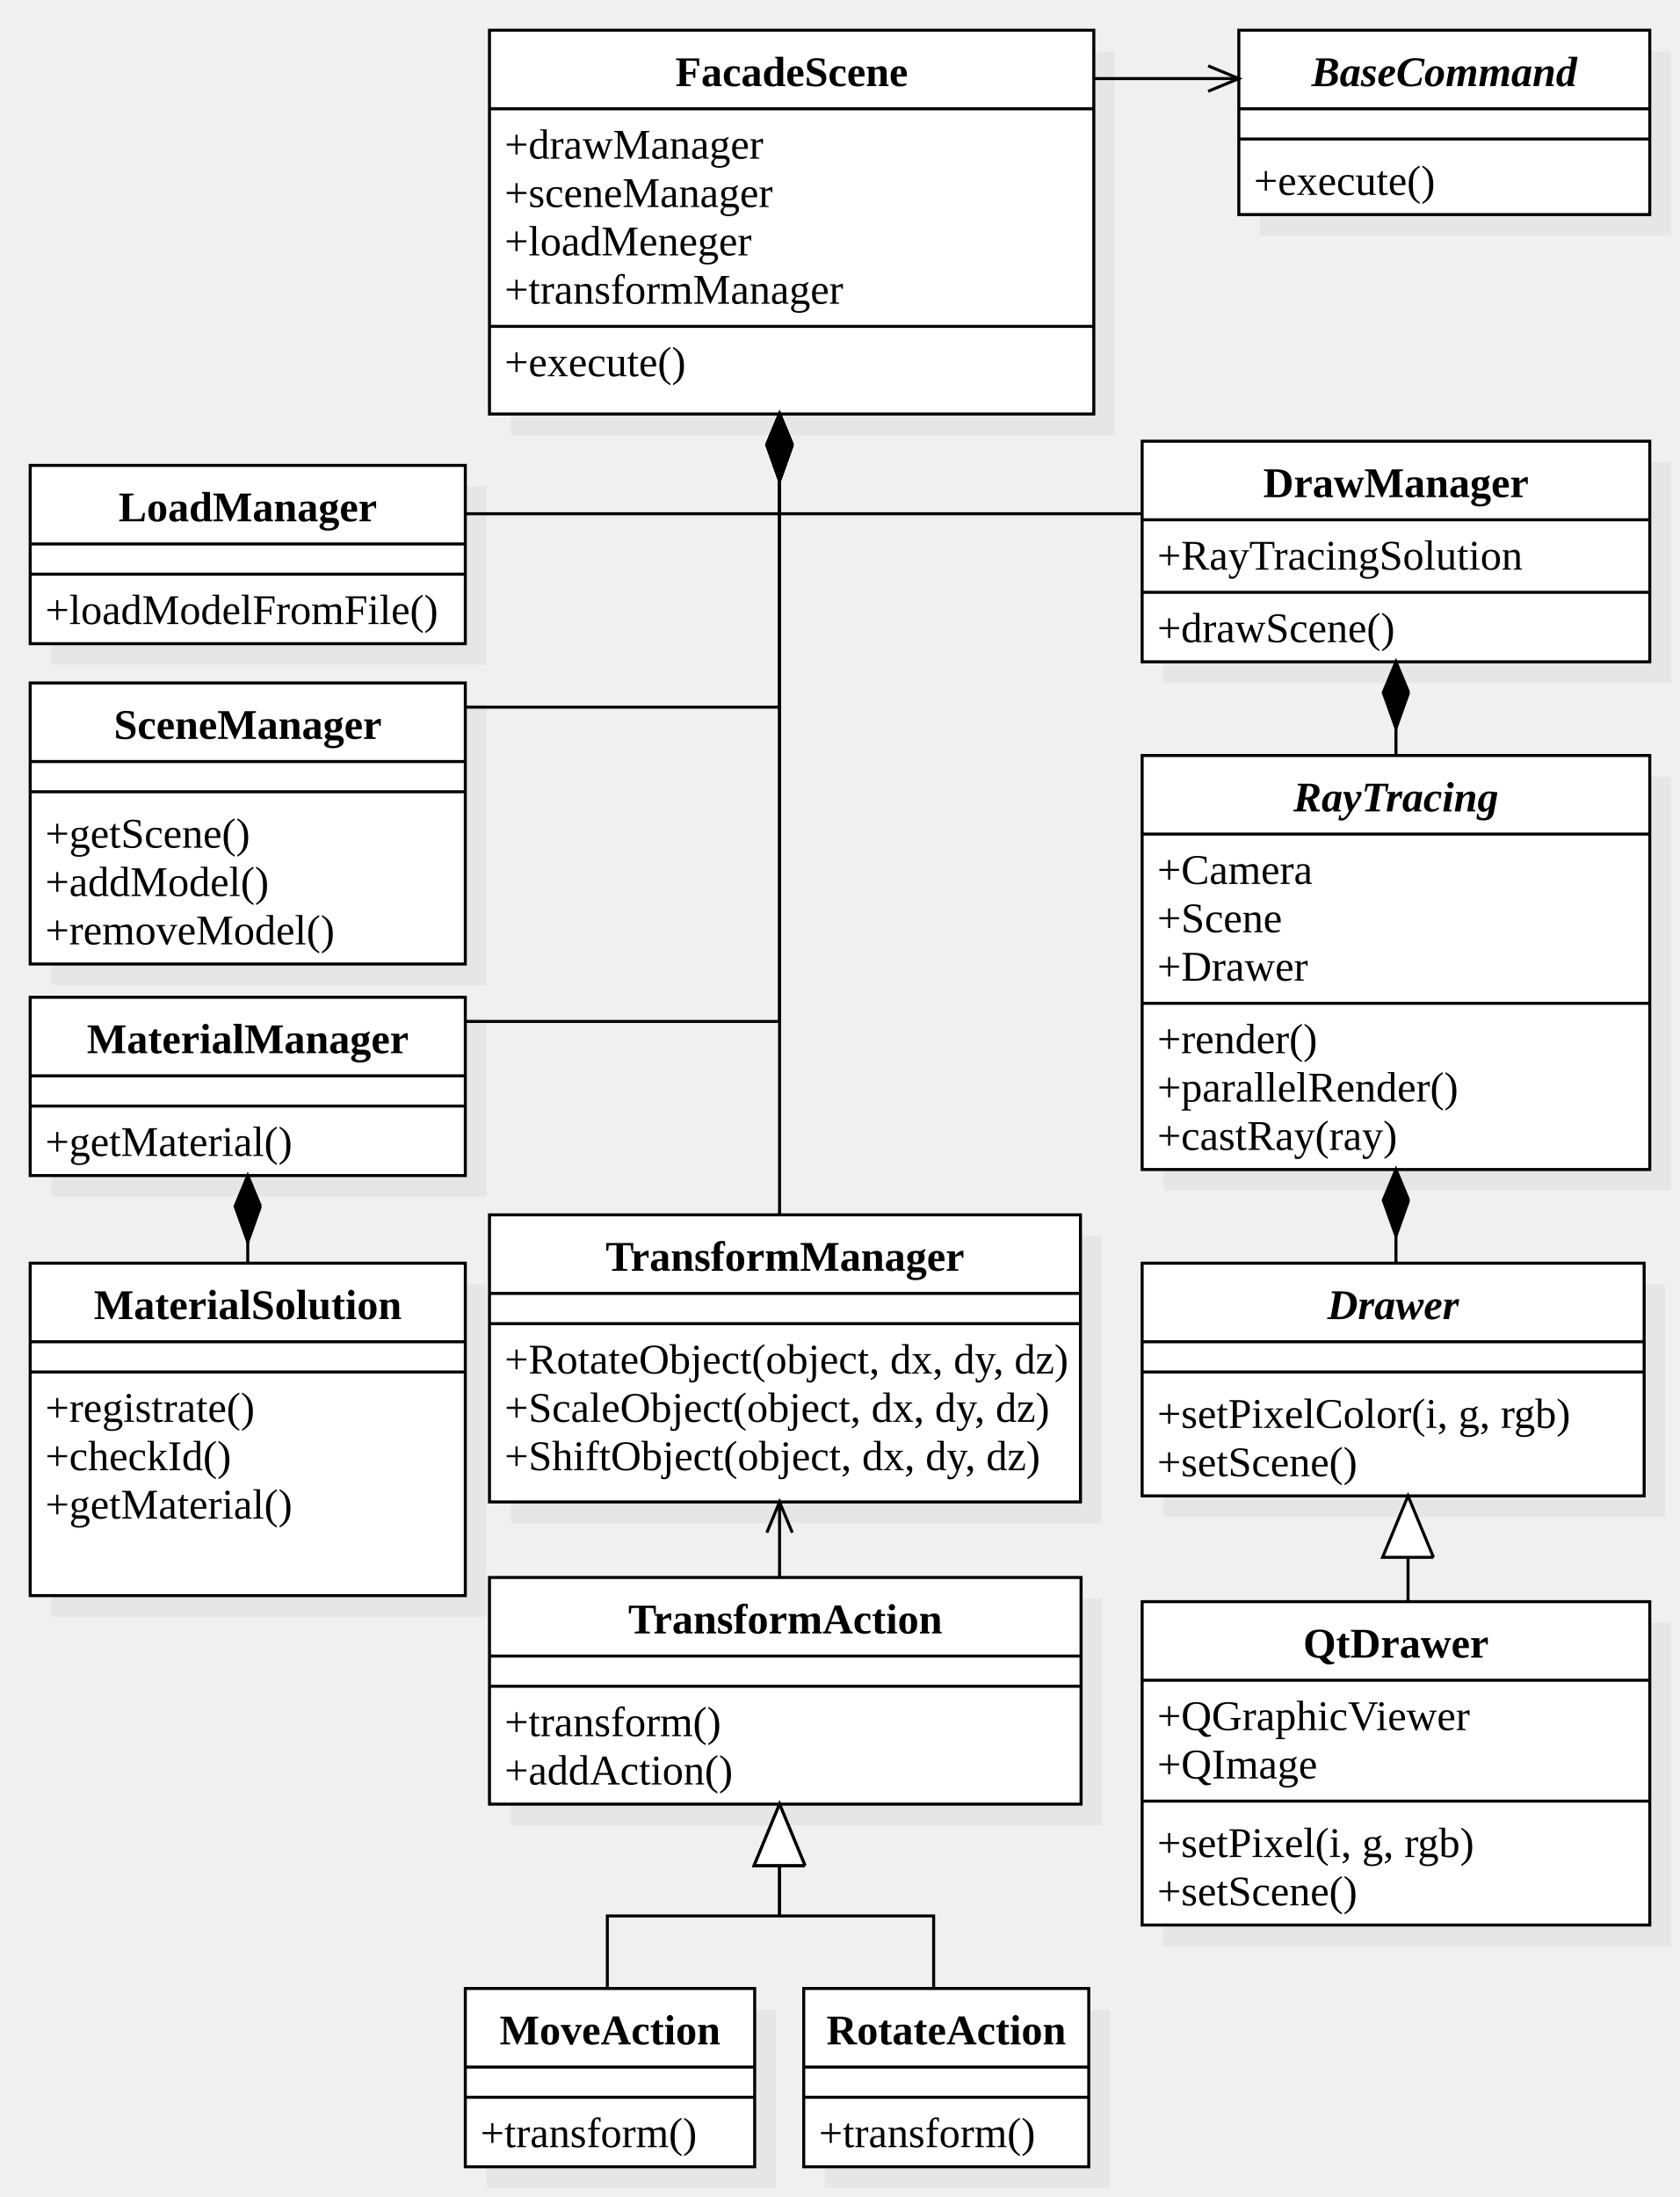
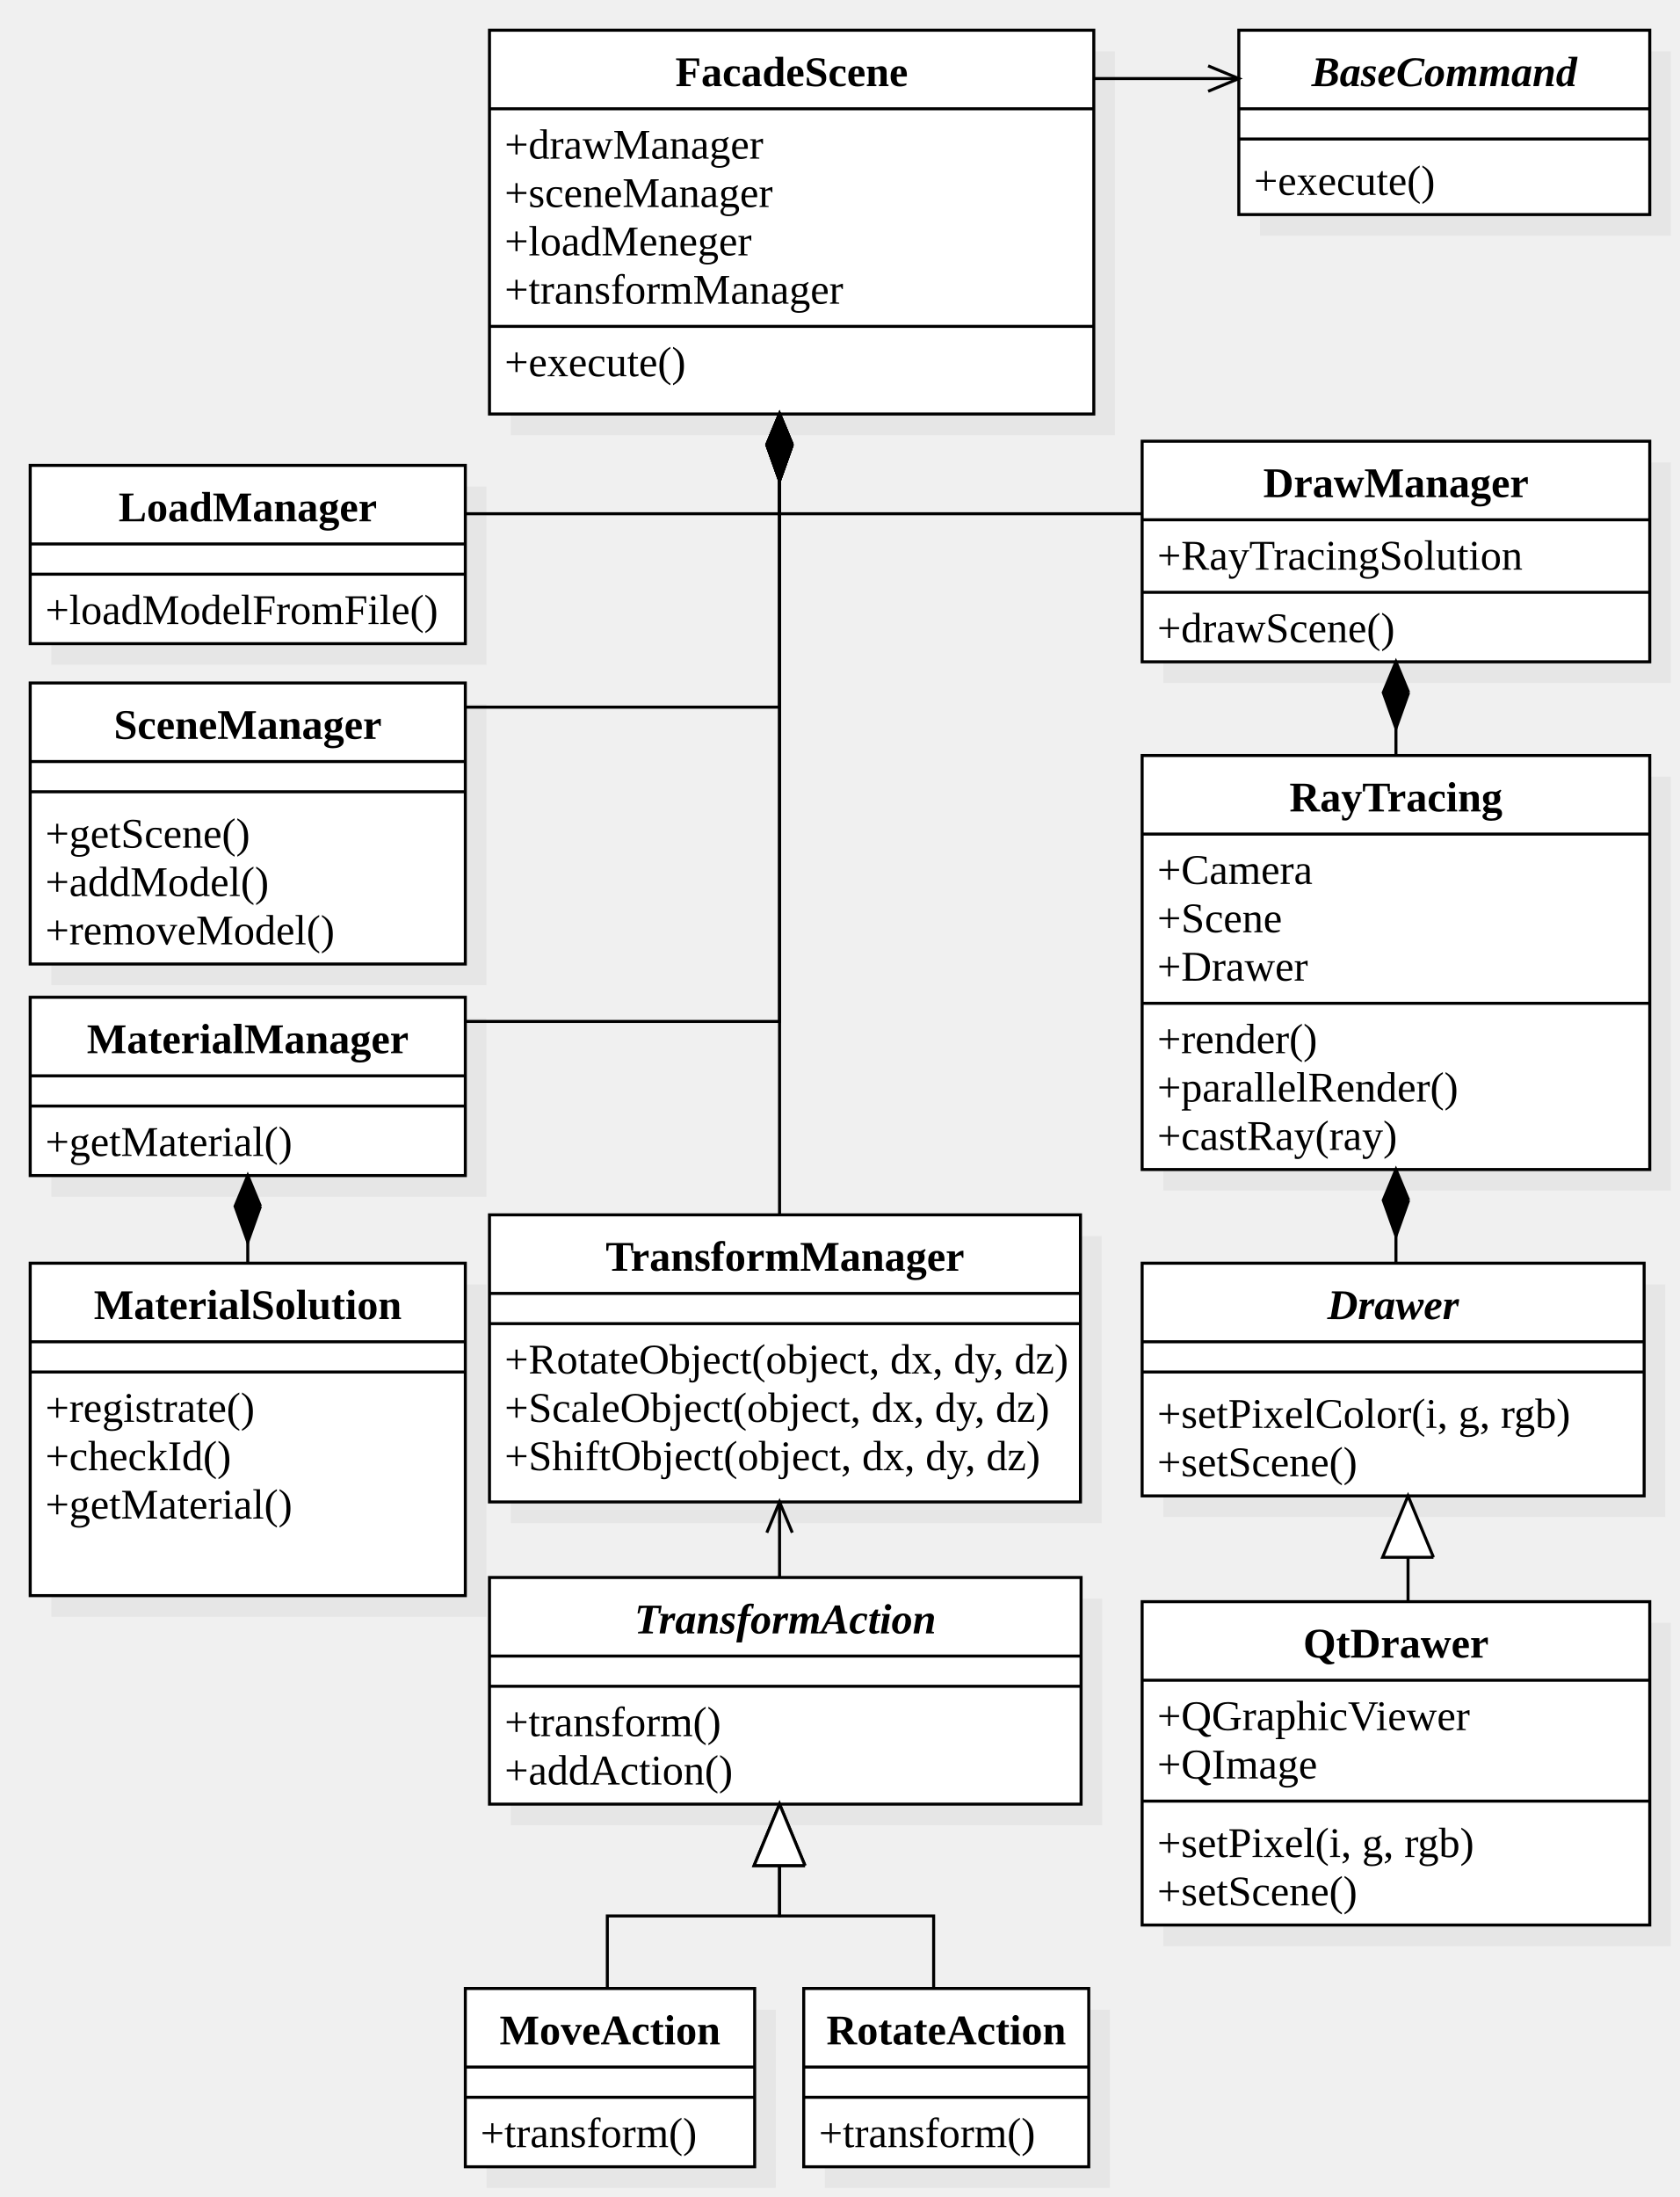
<svg xmlns="http://www.w3.org/2000/svg" version="1.1" width="556" height="727">
  <defs />
  <g>
    <text fill="#eeeeee" stroke="none" font-family="Arial" font-size="24px" font-style="normal" font-weight="normal" text-decoration="none" x="0" y="0" />
    <text fill="#eeeeee" stroke="none" font-family="Arial" font-size="24px" font-style="normal" font-weight="normal" text-decoration="none" x="0" y="30" />
    <text fill="#eeeeee" stroke="none" font-family="Arial" font-size="24px" font-style="normal" font-weight="normal" text-decoration="none" x="0" y="60" />
    <text fill="#eeeeee" stroke="none" font-family="Arial" font-size="24px" font-style="normal" font-weight="normal" text-decoration="none" x="0" y="90" />
    <text fill="#eeeeee" stroke="none" font-family="Arial" font-size="24px" font-style="normal" font-weight="normal" text-decoration="none" x="0" y="120" />
    <text fill="#eeeeee" stroke="none" font-family="Arial" font-size="24px" font-style="normal" font-weight="normal" text-decoration="none" x="0" y="150" />
    <text fill="#eeeeee" stroke="none" font-family="Arial" font-size="24px" font-style="normal" font-weight="normal" text-decoration="none" x="0" y="180" />
    <text fill="#eeeeee" stroke="none" font-family="Arial" font-size="24px" font-style="normal" font-weight="normal" text-decoration="none" x="0" y="210" />
    <text fill="#eeeeee" stroke="none" font-family="Arial" font-size="24px" font-style="normal" font-weight="normal" text-decoration="none" x="0" y="240" />
    <text fill="#eeeeee" stroke="none" font-family="Arial" font-size="24px" font-style="normal" font-weight="normal" text-decoration="none" x="0" y="270" />
    <text fill="#eeeeee" stroke="none" font-family="Arial" font-size="24px" font-style="normal" font-weight="normal" text-decoration="none" x="0" y="300" />
    <text fill="#eeeeee" stroke="none" font-family="Arial" font-size="24px" font-style="normal" font-weight="normal" text-decoration="none" x="0" y="330" />
    <text fill="#eeeeee" stroke="none" font-family="Arial" font-size="24px" font-style="normal" font-weight="normal" text-decoration="none" x="0" y="360" />
    <text fill="#eeeeee" stroke="none" font-family="Arial" font-size="24px" font-style="normal" font-weight="normal" text-decoration="none" x="0" y="390" />
    <text fill="#eeeeee" stroke="none" font-family="Arial" font-size="24px" font-style="normal" font-weight="normal" text-decoration="none" x="0" y="420" />
    <text fill="#eeeeee" stroke="none" font-family="Arial" font-size="24px" font-style="normal" font-weight="normal" text-decoration="none" x="0" y="450" />
    <text fill="#eeeeee" stroke="none" font-family="Arial" font-size="24px" font-style="normal" font-weight="normal" text-decoration="none" x="0" y="480" />
    <text fill="#eeeeee" stroke="none" font-family="Arial" font-size="24px" font-style="normal" font-weight="normal" text-decoration="none" x="0" y="510" />
    <text fill="#eeeeee" stroke="none" font-family="Arial" font-size="24px" font-style="normal" font-weight="normal" text-decoration="none" x="0" y="540" />
    <text fill="#eeeeee" stroke="none" font-family="Arial" font-size="24px" font-style="normal" font-weight="normal" text-decoration="none" x="0" y="570" />
    <text fill="#eeeeee" stroke="none" font-family="Arial" font-size="24px" font-style="normal" font-weight="normal" text-decoration="none" x="0" y="600" />
    <text fill="#eeeeee" stroke="none" font-family="Arial" font-size="24px" font-style="normal" font-weight="normal" text-decoration="none" x="0" y="630" />
    <text fill="#eeeeee" stroke="none" font-family="Arial" font-size="24px" font-style="normal" font-weight="normal" text-decoration="none" x="0" y="660" />
    <text fill="#eeeeee" stroke="none" font-family="Arial" font-size="24px" font-style="normal" font-weight="normal" text-decoration="none" x="0" y="690" />
    <text fill="#eeeeee" stroke="none" font-family="Arial" font-size="24px" font-style="normal" font-weight="normal" text-decoration="none" x="0" y="720" />
    <text fill="#eeeeee" stroke="none" font-family="Arial" font-size="24px" font-style="normal" font-weight="normal" text-decoration="none" x="200" y="0" />
    <text fill="#eeeeee" stroke="none" font-family="Arial" font-size="24px" font-style="normal" font-weight="normal" text-decoration="none" x="200" y="30" />
    <text fill="#eeeeee" stroke="none" font-family="Arial" font-size="24px" font-style="normal" font-weight="normal" text-decoration="none" x="200" y="60" />
    <text fill="#eeeeee" stroke="none" font-family="Arial" font-size="24px" font-style="normal" font-weight="normal" text-decoration="none" x="200" y="90" />
    <text fill="#eeeeee" stroke="none" font-family="Arial" font-size="24px" font-style="normal" font-weight="normal" text-decoration="none" x="200" y="120" />
    <text fill="#eeeeee" stroke="none" font-family="Arial" font-size="24px" font-style="normal" font-weight="normal" text-decoration="none" x="200" y="150" />
    <text fill="#eeeeee" stroke="none" font-family="Arial" font-size="24px" font-style="normal" font-weight="normal" text-decoration="none" x="200" y="180" />
    <text fill="#eeeeee" stroke="none" font-family="Arial" font-size="24px" font-style="normal" font-weight="normal" text-decoration="none" x="200" y="210" />
    <text fill="#eeeeee" stroke="none" font-family="Arial" font-size="24px" font-style="normal" font-weight="normal" text-decoration="none" x="200" y="240" />
    <text fill="#eeeeee" stroke="none" font-family="Arial" font-size="24px" font-style="normal" font-weight="normal" text-decoration="none" x="200" y="270" />
    <text fill="#eeeeee" stroke="none" font-family="Arial" font-size="24px" font-style="normal" font-weight="normal" text-decoration="none" x="200" y="300" />
    <text fill="#eeeeee" stroke="none" font-family="Arial" font-size="24px" font-style="normal" font-weight="normal" text-decoration="none" x="200" y="330" />
    <text fill="#eeeeee" stroke="none" font-family="Arial" font-size="24px" font-style="normal" font-weight="normal" text-decoration="none" x="200" y="360" />
    <text fill="#eeeeee" stroke="none" font-family="Arial" font-size="24px" font-style="normal" font-weight="normal" text-decoration="none" x="200" y="390" />
    <text fill="#eeeeee" stroke="none" font-family="Arial" font-size="24px" font-style="normal" font-weight="normal" text-decoration="none" x="200" y="420" />
    <text fill="#eeeeee" stroke="none" font-family="Arial" font-size="24px" font-style="normal" font-weight="normal" text-decoration="none" x="200" y="450" />
    <text fill="#eeeeee" stroke="none" font-family="Arial" font-size="24px" font-style="normal" font-weight="normal" text-decoration="none" x="200" y="480" />
    <text fill="#eeeeee" stroke="none" font-family="Arial" font-size="24px" font-style="normal" font-weight="normal" text-decoration="none" x="200" y="510" />
    <text fill="#eeeeee" stroke="none" font-family="Arial" font-size="24px" font-style="normal" font-weight="normal" text-decoration="none" x="200" y="540" />
    <text fill="#eeeeee" stroke="none" font-family="Arial" font-size="24px" font-style="normal" font-weight="normal" text-decoration="none" x="200" y="570" />
    <text fill="#eeeeee" stroke="none" font-family="Arial" font-size="24px" font-style="normal" font-weight="normal" text-decoration="none" x="200" y="600" />
    <text fill="#eeeeee" stroke="none" font-family="Arial" font-size="24px" font-style="normal" font-weight="normal" text-decoration="none" x="200" y="630" />
    <text fill="#eeeeee" stroke="none" font-family="Arial" font-size="24px" font-style="normal" font-weight="normal" text-decoration="none" x="200" y="660" />
    <text fill="#eeeeee" stroke="none" font-family="Arial" font-size="24px" font-style="normal" font-weight="normal" text-decoration="none" x="200" y="690" />
    <text fill="#eeeeee" stroke="none" font-family="Arial" font-size="24px" font-style="normal" font-weight="normal" text-decoration="none" x="200" y="720" />
    <text fill="#eeeeee" stroke="none" font-family="Arial" font-size="24px" font-style="normal" font-weight="normal" text-decoration="none" x="400" y="0" />
    <text fill="#eeeeee" stroke="none" font-family="Arial" font-size="24px" font-style="normal" font-weight="normal" text-decoration="none" x="400" y="30" />
    <text fill="#eeeeee" stroke="none" font-family="Arial" font-size="24px" font-style="normal" font-weight="normal" text-decoration="none" x="400" y="60" />
    <text fill="#eeeeee" stroke="none" font-family="Arial" font-size="24px" font-style="normal" font-weight="normal" text-decoration="none" x="400" y="90" />
    <text fill="#eeeeee" stroke="none" font-family="Arial" font-size="24px" font-style="normal" font-weight="normal" text-decoration="none" x="400" y="120" />
    <text fill="#eeeeee" stroke="none" font-family="Arial" font-size="24px" font-style="normal" font-weight="normal" text-decoration="none" x="400" y="150" />
    <text fill="#eeeeee" stroke="none" font-family="Arial" font-size="24px" font-style="normal" font-weight="normal" text-decoration="none" x="400" y="180" />
    <text fill="#eeeeee" stroke="none" font-family="Arial" font-size="24px" font-style="normal" font-weight="normal" text-decoration="none" x="400" y="210" />
    <text fill="#eeeeee" stroke="none" font-family="Arial" font-size="24px" font-style="normal" font-weight="normal" text-decoration="none" x="400" y="240" />
    <text fill="#eeeeee" stroke="none" font-family="Arial" font-size="24px" font-style="normal" font-weight="normal" text-decoration="none" x="400" y="270" />
    <text fill="#eeeeee" stroke="none" font-family="Arial" font-size="24px" font-style="normal" font-weight="normal" text-decoration="none" x="400" y="300" />
    <text fill="#eeeeee" stroke="none" font-family="Arial" font-size="24px" font-style="normal" font-weight="normal" text-decoration="none" x="400" y="330" />
    <text fill="#eeeeee" stroke="none" font-family="Arial" font-size="24px" font-style="normal" font-weight="normal" text-decoration="none" x="400" y="360" />
    <text fill="#eeeeee" stroke="none" font-family="Arial" font-size="24px" font-style="normal" font-weight="normal" text-decoration="none" x="400" y="390" />
    <text fill="#eeeeee" stroke="none" font-family="Arial" font-size="24px" font-style="normal" font-weight="normal" text-decoration="none" x="400" y="420" />
    <text fill="#eeeeee" stroke="none" font-family="Arial" font-size="24px" font-style="normal" font-weight="normal" text-decoration="none" x="400" y="450" />
    <text fill="#eeeeee" stroke="none" font-family="Arial" font-size="24px" font-style="normal" font-weight="normal" text-decoration="none" x="400" y="480" />
    <text fill="#eeeeee" stroke="none" font-family="Arial" font-size="24px" font-style="normal" font-weight="normal" text-decoration="none" x="400" y="510" />
    <text fill="#eeeeee" stroke="none" font-family="Arial" font-size="24px" font-style="normal" font-weight="normal" text-decoration="none" x="400" y="540" />
    <text fill="#eeeeee" stroke="none" font-family="Arial" font-size="24px" font-style="normal" font-weight="normal" text-decoration="none" x="400" y="570" />
    <text fill="#eeeeee" stroke="none" font-family="Arial" font-size="24px" font-style="normal" font-weight="normal" text-decoration="none" x="400" y="600" />
    <text fill="#eeeeee" stroke="none" font-family="Arial" font-size="24px" font-style="normal" font-weight="normal" text-decoration="none" x="400" y="630" />
    <text fill="#eeeeee" stroke="none" font-family="Arial" font-size="24px" font-style="normal" font-weight="normal" text-decoration="none" x="400" y="660" />
    <text fill="#eeeeee" stroke="none" font-family="Arial" font-size="24px" font-style="normal" font-weight="normal" text-decoration="none" x="400" y="690" />
    <text fill="#eeeeee" stroke="none" font-family="Arial" font-size="24px" font-style="normal" font-weight="normal" text-decoration="none" x="400" y="720" />
    <g transform="translate(-78,-70) scale(1,1)">
      <rect fill="#C0C0C0" stroke="none" x="247" y="87" width="200" height="127" opacity="0.2" />
    </g>
    <g transform="translate(-78,-70) scale(1,1)">
      <rect fill="#FFFFFF" stroke="none" x="240" y="80" width="200" height="127" />
    </g>
    <g transform="translate(-78,-70) scale(1,1)">
      <path fill="none" stroke="#000000" d="M 240 80 L 440 80 L 440 207 L 240 207 L 240 80 Z Z" stroke-miterlimit="10" />
    </g>
    <g transform="translate(-78,-70) scale(1,1)">
      <path fill="none" stroke="#000000" d="M 240 106 L 440 106" stroke-miterlimit="10" />
    </g>
    <g transform="translate(-78,-70) scale(1,1)">
      <path fill="none" stroke="#000000" d="M 240 178 L 440 178" stroke-miterlimit="10" />
    </g>
    <g transform="translate(-78,-70) scale(1,1)">
      <g>
        <path fill="none" stroke="none" />
        <text fill="#000000" stroke="none" font-family="Times New Roman" font-size="14px" font-style="normal" font-weight="bold" text-decoration="none" x="301.51" y="98.5">FacadeScene</text>
      </g>
    </g>
    <g transform="translate(-78,-70) scale(1,1)">
      <g>
        <path fill="none" stroke="none" />
        <text fill="#000000" stroke="none" font-family="Times New Roman" font-size="14px" font-style="normal" font-weight="normal" text-decoration="none" x="245" y="122.5">+drawManager</text>
      </g>
    </g>
    <g transform="translate(-78,-70) scale(1,1)">
      <g>
        <path fill="none" stroke="none" />
        <text fill="#000000" stroke="none" font-family="Times New Roman" font-size="14px" font-style="normal" font-weight="normal" text-decoration="none" x="245" y="138.5">+sceneManager</text>
      </g>
    </g>
    <g transform="translate(-78,-70) scale(1,1)">
      <g>
        <path fill="none" stroke="none" />
        <text fill="#000000" stroke="none" font-family="Times New Roman" font-size="14px" font-style="normal" font-weight="normal" text-decoration="none" x="245" y="154.5">+loadMeneger</text>
      </g>
    </g>
    <g transform="translate(-78,-70) scale(1,1)">
      <g>
        <path fill="none" stroke="none" />
        <text fill="#000000" stroke="none" font-family="Times New Roman" font-size="14px" font-style="normal" font-weight="normal" text-decoration="none" x="245" y="170.5">+transformManager</text>
      </g>
    </g>
    <g transform="translate(-78,-70) scale(1,1)">
      <g>
        <path fill="none" stroke="none" />
        <text fill="#000000" stroke="none" font-family="Times New Roman" font-size="14px" font-style="normal" font-weight="normal" text-decoration="none" x="245" y="194.5">+execute()</text>
      </g>
    </g>
    <g transform="translate(-78,-70) scale(1,1)">
      <rect fill="#C0C0C0" stroke="none" x="95" y="231" width="144" height="59" opacity="0.2" />
    </g>
    <g transform="translate(-78,-70) scale(1,1)">
      <rect fill="#FFFFFF" stroke="none" x="88" y="224" width="144" height="59" />
    </g>
    <g transform="translate(-78,-70) scale(1,1)">
      <path fill="none" stroke="#000000" d="M 88 224 L 232 224 L 232 283 L 88 283 L 88 224 Z Z" stroke-miterlimit="10" />
    </g>
    <g transform="translate(-78,-70) scale(1,1)">
      <path fill="none" stroke="#000000" d="M 88 250 L 232 250" stroke-miterlimit="10" />
    </g>
    <g transform="translate(-78,-70) scale(1,1)">
      <path fill="none" stroke="#000000" d="M 88 260 L 232 260" stroke-miterlimit="10" />
    </g>
    <g transform="translate(-78,-70) scale(1,1)">
      <g>
        <path fill="none" stroke="none" />
        <text fill="#000000" stroke="none" font-family="Times New Roman" font-size="14px" font-style="normal" font-weight="bold" text-decoration="none" x="117.224" y="242.5">LoadManager</text>
      </g>
    </g>
    <g transform="translate(-78,-70) scale(1,1)">
      <g>
        <path fill="none" stroke="none" />
        <text fill="#000000" stroke="none" font-family="Times New Roman" font-size="14px" font-style="normal" font-weight="normal" text-decoration="none" x="93" y="276.5">+loadModelFromFile()</text>
      </g>
    </g>
    <g transform="translate(-78,-70) scale(1,1)">
      <path fill="none" stroke="#000000" d="M 232 240 L 336 240 L 336 207" stroke-miterlimit="10" />
    </g>
    <g transform="translate(-78,-70) scale(1,1)">
      <path fill="#000000" stroke="none" d="M 340.21 217.163 L 336 207 L 331.79 217.163 L 336 229" />
    </g>
    <g transform="translate(-78,-70) scale(1,1)">
      <path fill="none" stroke="#000000" d="M 340.21 217.163 L 336 207 L 331.79 217.163 L 336 229 L 340.21 217.163" stroke-miterlimit="10" />
    </g>
    <g transform="translate(-78,-70) scale(1,1)">
      <rect fill="#C0C0C0" stroke="none" x="95" y="303" width="144" height="93" opacity="0.2" />
    </g>
    <g transform="translate(-78,-70) scale(1,1)">
      <rect fill="#FFFFFF" stroke="none" x="88" y="296" width="144" height="93" />
    </g>
    <g transform="translate(-78,-70) scale(1,1)">
      <path fill="none" stroke="#000000" d="M 88 296 L 232 296 L 232 389 L 88 389 L 88 296 Z Z" stroke-miterlimit="10" />
    </g>
    <g transform="translate(-78,-70) scale(1,1)">
      <path fill="none" stroke="#000000" d="M 88 322 L 232 322" stroke-miterlimit="10" />
    </g>
    <g transform="translate(-78,-70) scale(1,1)">
      <path fill="none" stroke="#000000" d="M 88 332 L 232 332" stroke-miterlimit="10" />
    </g>
    <g transform="translate(-78,-70) scale(1,1)">
      <g>
        <path fill="none" stroke="none" />
        <text fill="#000000" stroke="none" font-family="Times New Roman" font-size="14px" font-style="normal" font-weight="bold" text-decoration="none" x="115.679" y="314.5">SceneManager</text>
      </g>
    </g>
    <g transform="translate(-78,-70) scale(1,1)">
      <g>
        <path fill="none" stroke="none" />
        <text fill="#000000" stroke="none" font-family="Times New Roman" font-size="14px" font-style="normal" font-weight="normal" text-decoration="none" x="93" y="350.5">+getScene()</text>
      </g>
    </g>
    <g transform="translate(-78,-70) scale(1,1)">
      <g>
        <path fill="none" stroke="none" />
        <text fill="#000000" stroke="none" font-family="Times New Roman" font-size="14px" font-style="normal" font-weight="normal" text-decoration="none" x="93" y="366.5">+addModel()</text>
      </g>
    </g>
    <g transform="translate(-78,-70) scale(1,1)">
      <g>
        <path fill="none" stroke="none" />
        <text fill="#000000" stroke="none" font-family="Times New Roman" font-size="14px" font-style="normal" font-weight="normal" text-decoration="none" x="93" y="382.5">+removeModel()</text>
      </g>
    </g>
    <g transform="translate(-78,-70) scale(1,1)">
      <path fill="none" stroke="#000000" d="M 232 304 L 336 304 L 336 207" stroke-miterlimit="10" />
    </g>
    <g transform="translate(-78,-70) scale(1,1)">
      <path fill="#000000" stroke="none" d="M 340.21 217.163 L 336 207 L 331.79 217.163 L 336 229" />
    </g>
    <g transform="translate(-78,-70) scale(1,1)">
      <path fill="none" stroke="#000000" d="M 340.21 217.163 L 336 207 L 331.79 217.163 L 336 229 L 340.21 217.163" stroke-miterlimit="10" />
    </g>
    <g transform="translate(-78,-70) scale(1,1)">
      <rect fill="#C0C0C0" stroke="none" x="247" y="479" width="195.594" height="95" opacity="0.2" />
    </g>
    <g transform="translate(-78,-70) scale(1,1)">
      <rect fill="#ffffff" stroke="none" x="240" y="472" width="195.594" height="95" />
    </g>
    <g transform="translate(-78,-70) scale(1,1)">
      <path fill="none" stroke="#000000" d="M 240 472 L 435.594 472 L 435.594 567 L 240 567 L 240 472 Z Z" stroke-miterlimit="10" />
    </g>
    <g transform="translate(-78,-70) scale(1,1)">
      <path fill="none" stroke="#000000" d="M 240 498 L 435.594 498" stroke-miterlimit="10" />
    </g>
    <g transform="translate(-78,-70) scale(1,1)">
      <path fill="none" stroke="#000000" d="M 240 508 L 435.594 508" stroke-miterlimit="10" />
    </g>
    <g transform="translate(-78,-70) scale(1,1)">
      <g>
        <path fill="none" stroke="none" />
        <text fill="#000000" stroke="none" font-family="Times New Roman" font-size="14px" font-style="normal" font-weight="bold" text-decoration="none" x="278.44" y="490.5">TransformManager</text>
      </g>
    </g>
    <g transform="translate(-78,-70) scale(1,1)">
      <g>
        <path fill="none" stroke="none" />
        <text fill="#000000" stroke="none" font-family="Times New Roman" font-size="14px" font-style="normal" font-weight="normal" text-decoration="none" x="245" y="524.5">+RotateObject(object, dx, dy, dz)</text>
      </g>
    </g>
    <g transform="translate(-78,-70) scale(1,1)">
      <g>
        <path fill="none" stroke="none" />
        <text fill="#000000" stroke="none" font-family="Times New Roman" font-size="14px" font-style="normal" font-weight="normal" text-decoration="none" x="245" y="540.5">+ScaleObject(object, dx, dy, dz)</text>
      </g>
    </g>
    <g transform="translate(-78,-70) scale(1,1)">
      <g>
        <path fill="none" stroke="none" />
        <text fill="#000000" stroke="none" font-family="Times New Roman" font-size="14px" font-style="normal" font-weight="normal" text-decoration="none" x="245" y="556.5">+ShiftObject(object, dx, dy, dz)</text>
      </g>
    </g>
    <g transform="translate(-78,-70) scale(1,1)">
      <path fill="none" stroke="#000000" d="M 336 472 L 336 207" stroke-miterlimit="10" />
    </g>
    <g transform="translate(-78,-70) scale(1,1)">
      <path fill="#000000" stroke="none" d="M 340.21 217.163 L 336 207 L 331.79 217.163 L 336 229" />
    </g>
    <g transform="translate(-78,-70) scale(1,1)">
      <path fill="none" stroke="#000000" d="M 340.21 217.163 L 336 207 L 331.79 217.163 L 336 229 L 340.21 217.163" stroke-miterlimit="10" />
    </g>
    <g transform="translate(-78,-70) scale(1,1)">
      <rect fill="#C0C0C0" stroke="none" x="247" y="599" width="195.79" height="75" opacity="0.2" />
    </g>
    <g transform="translate(-78,-70) scale(1,1)">
      <rect fill="#ffffff" stroke="none" x="240" y="592" width="195.79" height="75" />
    </g>
    <g transform="translate(-78,-70) scale(1,1)">
      <path fill="none" stroke="#000000" d="M 240 592 L 435.79 592 L 435.79 667 L 240 667 L 240 592 Z Z" stroke-miterlimit="10" />
    </g>
    <g transform="translate(-78,-70) scale(1,1)">
      <path fill="none" stroke="#000000" d="M 240 618 L 435.79 618" stroke-miterlimit="10" />
    </g>
    <g transform="translate(-78,-70) scale(1,1)">
      <path fill="none" stroke="#000000" d="M 240 628 L 435.79 628" stroke-miterlimit="10" />
    </g>
    <g transform="translate(-78,-70) scale(1,1)">
      <g>
        <path fill="none" stroke="none" />
-         <text fill="#000000" stroke="none" font-family="Times New Roman" font-size="14px" font-style="normal" font-weight="bold" text-decoration="none" x="285.921" y="610.5">TransformAction</text>
+         <text fill="#000000" stroke="none" font-family="Times New Roman" font-size="14px" font-style="italic" font-weight="bold" text-decoration="none" x="287.979" y="610.5">TransformAction</text>
      </g>
    </g>
    <g transform="translate(-78,-70) scale(1,1)">
      <g>
        <path fill="none" stroke="none" />
        <text fill="#000000" stroke="none" font-family="Times New Roman" font-size="14px" font-style="normal" font-weight="normal" text-decoration="none" x="245" y="644.5">+transform()</text>
      </g>
    </g>
    <g transform="translate(-78,-70) scale(1,1)">
      <g>
        <path fill="none" stroke="none" />
        <text fill="#000000" stroke="none" font-family="Times New Roman" font-size="14px" font-style="normal" font-weight="normal" text-decoration="none" x="245" y="660.5">+addAction()</text>
      </g>
    </g>
    <g transform="translate(-78,-70) scale(1,1)">
      <rect fill="#C0C0C0" stroke="none" x="351" y="735" width="94.333" height="59" opacity="0.2" />
    </g>
    <g transform="translate(-78,-70) scale(1,1)">
      <rect fill="#ffffff" stroke="none" x="344" y="728" width="94.333" height="59" />
    </g>
    <g transform="translate(-78,-70) scale(1,1)">
      <path fill="none" stroke="#000000" d="M 344 728 L 438.333 728 L 438.333 787 L 344 787 L 344 728 Z Z" stroke-miterlimit="10" />
    </g>
    <g transform="translate(-78,-70) scale(1,1)">
      <path fill="none" stroke="#000000" d="M 344 754 L 438.333 754" stroke-miterlimit="10" />
    </g>
    <g transform="translate(-78,-70) scale(1,1)">
      <path fill="none" stroke="#000000" d="M 344 764 L 438.333 764" stroke-miterlimit="10" />
    </g>
    <g transform="translate(-78,-70) scale(1,1)">
      <g>
        <path fill="none" stroke="none" />
        <text fill="#000000" stroke="none" font-family="Times New Roman" font-size="14px" font-style="normal" font-weight="bold" text-decoration="none" x="351.511" y="746.5">RotateAction</text>
      </g>
    </g>
    <g transform="translate(-78,-70) scale(1,1)">
      <g>
        <path fill="none" stroke="none" />
        <text fill="#000000" stroke="none" font-family="Times New Roman" font-size="14px" font-style="normal" font-weight="normal" text-decoration="none" x="349" y="780.5">+transform()</text>
      </g>
    </g>
    <g transform="translate(-78,-70) scale(1,1)">
      <rect fill="#C0C0C0" stroke="none" x="239" y="735" width="95.769" height="59" opacity="0.2" />
    </g>
    <g transform="translate(-78,-70) scale(1,1)">
      <rect fill="#ffffff" stroke="none" x="232" y="728" width="95.769" height="59" />
    </g>
    <g transform="translate(-78,-70) scale(1,1)">
      <path fill="none" stroke="#000000" d="M 232 728 L 327.769 728 L 327.769 787 L 232 787 L 232 728 Z Z" stroke-miterlimit="10" />
    </g>
    <g transform="translate(-78,-70) scale(1,1)">
      <path fill="none" stroke="#000000" d="M 232 754 L 327.769 754" stroke-miterlimit="10" />
    </g>
    <g transform="translate(-78,-70) scale(1,1)">
      <path fill="none" stroke="#000000" d="M 232 764 L 327.769 764" stroke-miterlimit="10" />
    </g>
    <g transform="translate(-78,-70) scale(1,1)">
      <g>
        <path fill="none" stroke="none" />
        <text fill="#000000" stroke="none" font-family="Times New Roman" font-size="14px" font-style="normal" font-weight="bold" text-decoration="none" x="243.339" y="746.5">MoveAction</text>
      </g>
    </g>
    <g transform="translate(-78,-70) scale(1,1)">
      <g>
        <path fill="none" stroke="none" />
        <text fill="#000000" stroke="none" font-family="Times New Roman" font-size="14px" font-style="normal" font-weight="normal" text-decoration="none" x="237" y="780.5">+transform()</text>
      </g>
    </g>
    <g transform="translate(-78,-70) scale(1,1)">
      <path fill="none" stroke="#000000" d="M 387 728 L 387 704 L 336 704 L 336 667" stroke-miterlimit="10" />
    </g>
    <g transform="translate(-78,-70) scale(1,1)">
      <path fill="#FFFFFF" stroke="none" d="M 344.419 687.325 L 336 667 L 327.581 687.325" />
    </g>
    <g transform="translate(-78,-70) scale(1,1)">
      <path fill="none" stroke="#000000" d="M 344.419 687.325 L 336 667 L 327.581 687.325 L 344.419 687.325" stroke-miterlimit="10" />
    </g>
    <g transform="translate(-78,-70) scale(1,1)">
      <path fill="none" stroke="#000000" d="M 279 728 L 279 704 L 336 704 L 336 667" stroke-miterlimit="10" />
    </g>
    <g transform="translate(-78,-70) scale(1,1)">
      <path fill="#FFFFFF" stroke="none" d="M 344.419 687.325 L 336 667 L 327.581 687.325" />
    </g>
    <g transform="translate(-78,-70) scale(1,1)">
      <path fill="none" stroke="#000000" d="M 344.419 687.325 L 336 667 L 327.581 687.325 L 344.419 687.325" stroke-miterlimit="10" />
    </g>
    <g transform="translate(-78,-70) scale(1,1)">
      <path fill="none" stroke="#000000" d="M 336 592 L 336 567" stroke-miterlimit="10" />
    </g>
    <g transform="translate(-78,-70) scale(1,1)">
      <path fill="none" stroke="#000000" d="M 340.21 577.163 L 336 567 L 331.79 577.163" stroke-miterlimit="10" />
    </g>
    <g transform="translate(-78,-70) scale(1,1)">
      <rect fill="#C0C0C0" stroke="none" x="463" y="223" width="168" height="73" opacity="0.2" />
    </g>
    <g transform="translate(-78,-70) scale(1,1)">
      <rect fill="#ffffff" stroke="none" x="456" y="216" width="168" height="73" />
    </g>
    <g transform="translate(-78,-70) scale(1,1)">
      <path fill="none" stroke="#000000" d="M 456 216 L 624 216 L 624 289 L 456 289 L 456 216 Z Z" stroke-miterlimit="10" />
    </g>
    <g transform="translate(-78,-70) scale(1,1)">
      <path fill="none" stroke="#000000" d="M 456 242 L 624 242" stroke-miterlimit="10" />
    </g>
    <g transform="translate(-78,-70) scale(1,1)">
      <path fill="none" stroke="#000000" d="M 456 266 L 624 266" stroke-miterlimit="10" />
    </g>
    <g transform="translate(-78,-70) scale(1,1)">
      <g>
        <path fill="none" stroke="none" />
        <text fill="#000000" stroke="none" font-family="Times New Roman" font-size="14px" font-style="normal" font-weight="bold" text-decoration="none" x="496.069" y="234.5">DrawManager</text>
      </g>
    </g>
    <g transform="translate(-78,-70) scale(1,1)">
      <g>
        <path fill="none" stroke="none" />
        <text fill="#000000" stroke="none" font-family="Times New Roman" font-size="14px" font-style="normal" font-weight="normal" text-decoration="none" x="461" y="258.5">+RayTracingSolution</text>
      </g>
    </g>
    <g transform="translate(-78,-70) scale(1,1)">
      <g>
        <path fill="none" stroke="none" />
        <text fill="#000000" stroke="none" font-family="Times New Roman" font-size="14px" font-style="normal" font-weight="normal" text-decoration="none" x="461" y="282.5">+drawScene()</text>
      </g>
    </g>
    <g transform="translate(-78,-70) scale(1,1)">
      <rect fill="#C0C0C0" stroke="none" x="463" y="327" width="168" height="137" opacity="0.2" />
    </g>
    <g transform="translate(-78,-70) scale(1,1)">
      <rect fill="#ffffff" stroke="none" x="456" y="320" width="168" height="137" />
    </g>
    <g transform="translate(-78,-70) scale(1,1)">
      <path fill="none" stroke="#000000" d="M 456 320 L 624 320 L 624 457 L 456 457 L 456 320 Z Z" stroke-miterlimit="10" />
    </g>
    <g transform="translate(-78,-70) scale(1,1)">
      <path fill="none" stroke="#000000" d="M 456 346 L 624 346" stroke-miterlimit="10" />
    </g>
    <g transform="translate(-78,-70) scale(1,1)">
      <path fill="none" stroke="#000000" d="M 456 402 L 624 402" stroke-miterlimit="10" />
    </g>
    <g transform="translate(-78,-70) scale(1,1)">
      <g>
        <path fill="none" stroke="none" />
-         <text fill="#000000" stroke="none" font-family="Times New Roman" font-size="14px" font-style="italic" font-weight="bold" text-decoration="none" x="506.039" y="338.5">RayTracing</text>
+         <text fill="#000000" stroke="none" font-family="Times New Roman" font-size="14px" font-style="normal" font-weight="bold" text-decoration="none" x="504.744" y="338.5">RayTracing</text>
      </g>
    </g>
    <g transform="translate(-78,-70) scale(1,1)">
      <g>
        <path fill="none" stroke="none" />
        <text fill="#000000" stroke="none" font-family="Times New Roman" font-size="14px" font-style="normal" font-weight="normal" text-decoration="none" x="461" y="362.5">+Camera</text>
      </g>
    </g>
    <g transform="translate(-78,-70) scale(1,1)">
      <g>
        <path fill="none" stroke="none" />
        <text fill="#000000" stroke="none" font-family="Times New Roman" font-size="14px" font-style="normal" font-weight="normal" text-decoration="none" x="461" y="378.5">+Scene</text>
      </g>
    </g>
    <g transform="translate(-78,-70) scale(1,1)">
      <g>
        <path fill="none" stroke="none" />
        <text fill="#000000" stroke="none" font-family="Times New Roman" font-size="14px" font-style="normal" font-weight="normal" text-decoration="none" x="461" y="394.5">+Drawer</text>
      </g>
    </g>
    <g transform="translate(-78,-70) scale(1,1)">
      <g>
        <path fill="none" stroke="none" />
        <text fill="#000000" stroke="none" font-family="Times New Roman" font-size="14px" font-style="normal" font-weight="normal" text-decoration="none" x="461" y="418.5">+render()</text>
      </g>
    </g>
    <g transform="translate(-78,-70) scale(1,1)">
      <g>
        <path fill="none" stroke="none" />
        <text fill="#000000" stroke="none" font-family="Times New Roman" font-size="14px" font-style="normal" font-weight="normal" text-decoration="none" x="461" y="434.5">+parallelRender()</text>
      </g>
    </g>
    <g transform="translate(-78,-70) scale(1,1)">
      <g>
        <path fill="none" stroke="none" />
        <text fill="#000000" stroke="none" font-family="Times New Roman" font-size="14px" font-style="normal" font-weight="normal" text-decoration="none" x="461" y="450.5">+castRay(ray)</text>
      </g>
    </g>
    <g transform="translate(-78,-70) scale(1,1)">
      <rect fill="#C0C0C0" stroke="none" x="463" y="495" width="166.141" height="77" opacity="0.2" />
    </g>
    <g transform="translate(-78,-70) scale(1,1)">
      <rect fill="#ffffff" stroke="none" x="456" y="488" width="166.141" height="77" />
    </g>
    <g transform="translate(-78,-70) scale(1,1)">
      <path fill="none" stroke="#000000" d="M 456 488 L 622.141 488 L 622.141 565 L 456 565 L 456 488 Z Z" stroke-miterlimit="10" />
    </g>
    <g transform="translate(-78,-70) scale(1,1)">
      <path fill="none" stroke="#000000" d="M 456 514 L 622.141 514" stroke-miterlimit="10" />
    </g>
    <g transform="translate(-78,-70) scale(1,1)">
      <path fill="none" stroke="#000000" d="M 456 524 L 622.141 524" stroke-miterlimit="10" />
    </g>
    <g transform="translate(-78,-70) scale(1,1)">
      <g>
        <path fill="none" stroke="none" />
        <text fill="#000000" stroke="none" font-family="Times New Roman" font-size="14px" font-style="italic" font-weight="bold" text-decoration="none" x="517.291" y="506.5">Drawer</text>
      </g>
    </g>
    <g transform="translate(-78,-70) scale(1,1)">
      <g>
        <path fill="none" stroke="none" />
        <text fill="#000000" stroke="none" font-family="Times New Roman" font-size="14px" font-style="normal" font-weight="normal" text-decoration="none" x="461" y="542.5">+setPixelColor(i, g, rgb)</text>
      </g>
    </g>
    <g transform="translate(-78,-70) scale(1,1)">
      <g>
        <path fill="none" stroke="none" />
        <text fill="#000000" stroke="none" font-family="Times New Roman" font-size="14px" font-style="normal" font-weight="normal" text-decoration="none" x="461" y="558.5">+setScene()</text>
      </g>
    </g>
    <g transform="translate(-78,-70) scale(1,1)">
      <rect fill="#C0C0C0" stroke="none" x="463" y="607" width="168" height="107" opacity="0.2" />
    </g>
    <g transform="translate(-78,-70) scale(1,1)">
      <rect fill="#ffffff" stroke="none" x="456" y="600" width="168" height="107" />
    </g>
    <g transform="translate(-78,-70) scale(1,1)">
      <path fill="none" stroke="#000000" d="M 456 600 L 624 600 L 624 707 L 456 707 L 456 600 Z Z" stroke-miterlimit="10" />
    </g>
    <g transform="translate(-78,-70) scale(1,1)">
      <path fill="none" stroke="#000000" d="M 456 626 L 624 626" stroke-miterlimit="10" />
    </g>
    <g transform="translate(-78,-70) scale(1,1)">
      <path fill="none" stroke="#000000" d="M 456 666 L 624 666" stroke-miterlimit="10" />
    </g>
    <g transform="translate(-78,-70) scale(1,1)">
      <g>
        <path fill="none" stroke="none" />
        <text fill="#000000" stroke="none" font-family="Times New Roman" font-size="14px" font-style="normal" font-weight="bold" text-decoration="none" x="509.293" y="618.5">QtDrawer</text>
      </g>
    </g>
    <g transform="translate(-78,-70) scale(1,1)">
      <g>
        <path fill="none" stroke="none" />
        <text fill="#000000" stroke="none" font-family="Times New Roman" font-size="14px" font-style="normal" font-weight="normal" text-decoration="none" x="461" y="642.5">+QGraphicViewer</text>
      </g>
    </g>
    <g transform="translate(-78,-70) scale(1,1)">
      <g>
        <path fill="none" stroke="none" />
        <text fill="#000000" stroke="none" font-family="Times New Roman" font-size="14px" font-style="normal" font-weight="normal" text-decoration="none" x="461" y="658.5">+QImage</text>
      </g>
    </g>
    <g transform="translate(-78,-70) scale(1,1)">
      <g>
        <path fill="none" stroke="none" />
        <text fill="#000000" stroke="none" font-family="Times New Roman" font-size="14px" font-style="normal" font-weight="normal" text-decoration="none" x="461" y="684.5">+setPixel(i, g, rgb)</text>
      </g>
    </g>
    <g transform="translate(-78,-70) scale(1,1)">
      <g>
        <path fill="none" stroke="none" />
        <text fill="#000000" stroke="none" font-family="Times New Roman" font-size="14px" font-style="normal" font-weight="normal" text-decoration="none" x="461" y="700.5">+setScene()</text>
      </g>
    </g>
    <g transform="translate(-78,-70) scale(1,1)">
      <path fill="none" stroke="#000000" d="M 544 600 L 544 565" stroke-miterlimit="10" />
    </g>
    <g transform="translate(-78,-70) scale(1,1)">
      <path fill="#FFFFFF" stroke="none" d="M 552.419 585.325 L 544 565 L 535.581 585.325" />
    </g>
    <g transform="translate(-78,-70) scale(1,1)">
      <path fill="none" stroke="#000000" d="M 552.419 585.325 L 544 565 L 535.581 585.325 L 552.419 585.325" stroke-miterlimit="10" />
    </g>
    <g transform="translate(-78,-70) scale(1,1)">
      <path fill="none" stroke="#000000" d="M 540 488 L 540 457" stroke-miterlimit="10" />
    </g>
    <g transform="translate(-78,-70) scale(1,1)">
      <path fill="#000000" stroke="none" d="M 544.21 467.163 L 540 457 L 535.79 467.163 L 540 479" />
    </g>
    <g transform="translate(-78,-70) scale(1,1)">
      <path fill="none" stroke="#000000" d="M 544.21 467.163 L 540 457 L 535.79 467.163 L 540 479 L 544.21 467.163" stroke-miterlimit="10" />
    </g>
    <g transform="translate(-78,-70) scale(1,1)">
      <path fill="none" stroke="#000000" d="M 456 240 L 336 240 L 336 207" stroke-miterlimit="10" />
    </g>
    <g transform="translate(-78,-70) scale(1,1)">
      <path fill="#000000" stroke="none" d="M 340.21 217.163 L 336 207 L 331.79 217.163 L 336 229" />
    </g>
    <g transform="translate(-78,-70) scale(1,1)">
      <path fill="none" stroke="#000000" d="M 340.21 217.163 L 336 207 L 331.79 217.163 L 336 229 L 340.21 217.163" stroke-miterlimit="10" />
    </g>
    <g transform="translate(-78,-70) scale(1,1)">
      <rect fill="#C0C0C0" stroke="none" x="95" y="407" width="144" height="59" opacity="0.2" />
    </g>
    <g transform="translate(-78,-70) scale(1,1)">
      <rect fill="#ffffff" stroke="none" x="88" y="400" width="144" height="59" />
    </g>
    <g transform="translate(-78,-70) scale(1,1)">
      <path fill="none" stroke="#000000" d="M 88 400 L 232 400 L 232 459 L 88 459 L 88 400 Z Z" stroke-miterlimit="10" />
    </g>
    <g transform="translate(-78,-70) scale(1,1)">
      <path fill="none" stroke="#000000" d="M 88 426 L 232 426" stroke-miterlimit="10" />
    </g>
    <g transform="translate(-78,-70) scale(1,1)">
      <path fill="none" stroke="#000000" d="M 88 436 L 232 436" stroke-miterlimit="10" />
    </g>
    <g transform="translate(-78,-70) scale(1,1)">
      <g>
        <path fill="none" stroke="none" />
        <text fill="#000000" stroke="none" font-family="Times New Roman" font-size="14px" font-style="normal" font-weight="bold" text-decoration="none" x="106.745" y="418.5">MaterialManager</text>
      </g>
    </g>
    <g transform="translate(-78,-70) scale(1,1)">
      <g>
        <path fill="none" stroke="none" />
        <text fill="#000000" stroke="none" font-family="Times New Roman" font-size="14px" font-style="normal" font-weight="normal" text-decoration="none" x="93" y="452.5">+getMaterial()</text>
      </g>
    </g>
    <g transform="translate(-78,-70) scale(1,1)">
      <path fill="none" stroke="#000000" d="M 232 408 L 336 408 L 336 207" stroke-miterlimit="10" />
    </g>
    <g transform="translate(-78,-70) scale(1,1)">
      <path fill="#000000" stroke="none" d="M 340.21 217.163 L 336 207 L 331.79 217.163 L 336 229" />
    </g>
    <g transform="translate(-78,-70) scale(1,1)">
      <path fill="none" stroke="#000000" d="M 340.21 217.163 L 336 207 L 331.79 217.163 L 336 229 L 340.21 217.163" stroke-miterlimit="10" />
    </g>
    <g transform="translate(-78,-70) scale(1,1)">
      <rect fill="#C0C0C0" stroke="none" x="95" y="495" width="144" height="110" opacity="0.2" />
    </g>
    <g transform="translate(-78,-70) scale(1,1)">
      <rect fill="#ffffff" stroke="none" x="88" y="488" width="144" height="110" />
    </g>
    <g transform="translate(-78,-70) scale(1,1)">
      <path fill="none" stroke="#000000" d="M 88 488 L 232 488 L 232 598 L 88 598 L 88 488 Z Z" stroke-miterlimit="10" />
    </g>
    <g transform="translate(-78,-70) scale(1,1)">
      <path fill="none" stroke="#000000" d="M 88 514 L 232 514" stroke-miterlimit="10" />
    </g>
    <g transform="translate(-78,-70) scale(1,1)">
      <path fill="none" stroke="#000000" d="M 88 524 L 232 524" stroke-miterlimit="10" />
    </g>
    <g transform="translate(-78,-70) scale(1,1)">
      <g>
        <path fill="none" stroke="none" />
        <text fill="#000000" stroke="none" font-family="Times New Roman" font-size="14px" font-style="normal" font-weight="bold" text-decoration="none" x="109.059" y="506.5">MaterialSolution</text>
      </g>
    </g>
    <g transform="translate(-78,-70) scale(1,1)">
      <g>
        <path fill="none" stroke="none" />
        <text fill="#000000" stroke="none" font-family="Times New Roman" font-size="14px" font-style="normal" font-weight="normal" text-decoration="none" x="93" y="540.5">+registrate()</text>
      </g>
    </g>
    <g transform="translate(-78,-70) scale(1,1)">
      <g>
        <path fill="none" stroke="none" />
        <text fill="#000000" stroke="none" font-family="Times New Roman" font-size="14px" font-style="normal" font-weight="normal" text-decoration="none" x="93" y="556.5">+checkId()</text>
      </g>
    </g>
    <g transform="translate(-78,-70) scale(1,1)">
      <g>
        <path fill="none" stroke="none" />
        <text fill="#000000" stroke="none" font-family="Times New Roman" font-size="14px" font-style="normal" font-weight="normal" text-decoration="none" x="93" y="572.5">+getMaterial()</text>
      </g>
    </g>
    <g transform="translate(-78,-70) scale(1,1)">
      <path fill="none" stroke="#000000" d="M 160 488 L 160 459" stroke-miterlimit="10" />
    </g>
    <g transform="translate(-78,-70) scale(1,1)">
      <path fill="#000000" stroke="none" d="M 164.21 469.163 L 160 459 L 155.79 469.163 L 160 481" />
    </g>
    <g transform="translate(-78,-70) scale(1,1)">
      <path fill="none" stroke="#000000" d="M 164.21 469.163 L 160 459 L 155.79 469.163 L 160 481 L 164.21 469.163" stroke-miterlimit="10" />
    </g>
    <g transform="translate(-78,-70) scale(1,1)">
      <rect fill="#C0C0C0" stroke="none" x="495" y="87" width="136" height="61" opacity="0.2" />
    </g>
    <g transform="translate(-78,-70) scale(1,1)">
      <rect fill="#FFFFFF" stroke="none" x="488" y="80" width="136" height="61" />
    </g>
    <g transform="translate(-78,-70) scale(1,1)">
      <path fill="none" stroke="#000000" d="M 488 80 L 624 80 L 624 141 L 488 141 L 488 80 Z Z" stroke-miterlimit="10" />
    </g>
    <g transform="translate(-78,-70) scale(1,1)">
      <path fill="none" stroke="#000000" d="M 488 106 L 624 106" stroke-miterlimit="10" />
    </g>
    <g transform="translate(-78,-70) scale(1,1)">
      <path fill="none" stroke="#000000" d="M 488 116 L 624 116" stroke-miterlimit="10" />
    </g>
    <g transform="translate(-78,-70) scale(1,1)">
      <g>
        <path fill="none" stroke="none" />
        <text fill="#000000" stroke="none" font-family="Times New Roman" font-size="14px" font-style="italic" font-weight="bold" text-decoration="none" x="512.048" y="98.5">BaseCommand</text>
      </g>
    </g>
    <g transform="translate(-78,-70) scale(1,1)">
      <g>
        <path fill="none" stroke="none" />
        <text fill="#000000" stroke="none" font-family="Times New Roman" font-size="14px" font-style="normal" font-weight="normal" text-decoration="none" x="493" y="134.5">+execute()</text>
      </g>
    </g>
    <g transform="translate(-78,-70) scale(1,1)">
      <path fill="none" stroke="#000000" d="M 440 96 L 488 96" stroke-miterlimit="10" />
    </g>
    <g transform="translate(-78,-70) scale(1,1)">
      <path fill="none" stroke="#000000" d="M 477.837 100.21 L 488 96 L 477.837 91.79" stroke-miterlimit="10" />
    </g>
    <g transform="translate(-78,-70) scale(1,1)">
      <path fill="none" stroke="#000000" d="M 540 320 L 540 289" stroke-miterlimit="10" />
    </g>
    <g transform="translate(-78,-70) scale(1,1)">
      <path fill="#000000" stroke="none" d="M 544.21 299.163 L 540 289 L 535.79 299.163 L 540 311" />
    </g>
    <g transform="translate(-78,-70) scale(1,1)">
      <path fill="none" stroke="#000000" d="M 544.21 299.163 L 540 289 L 535.79 299.163 L 540 311 L 544.21 299.163" stroke-miterlimit="10" />
    </g>
  </g>
</svg>
